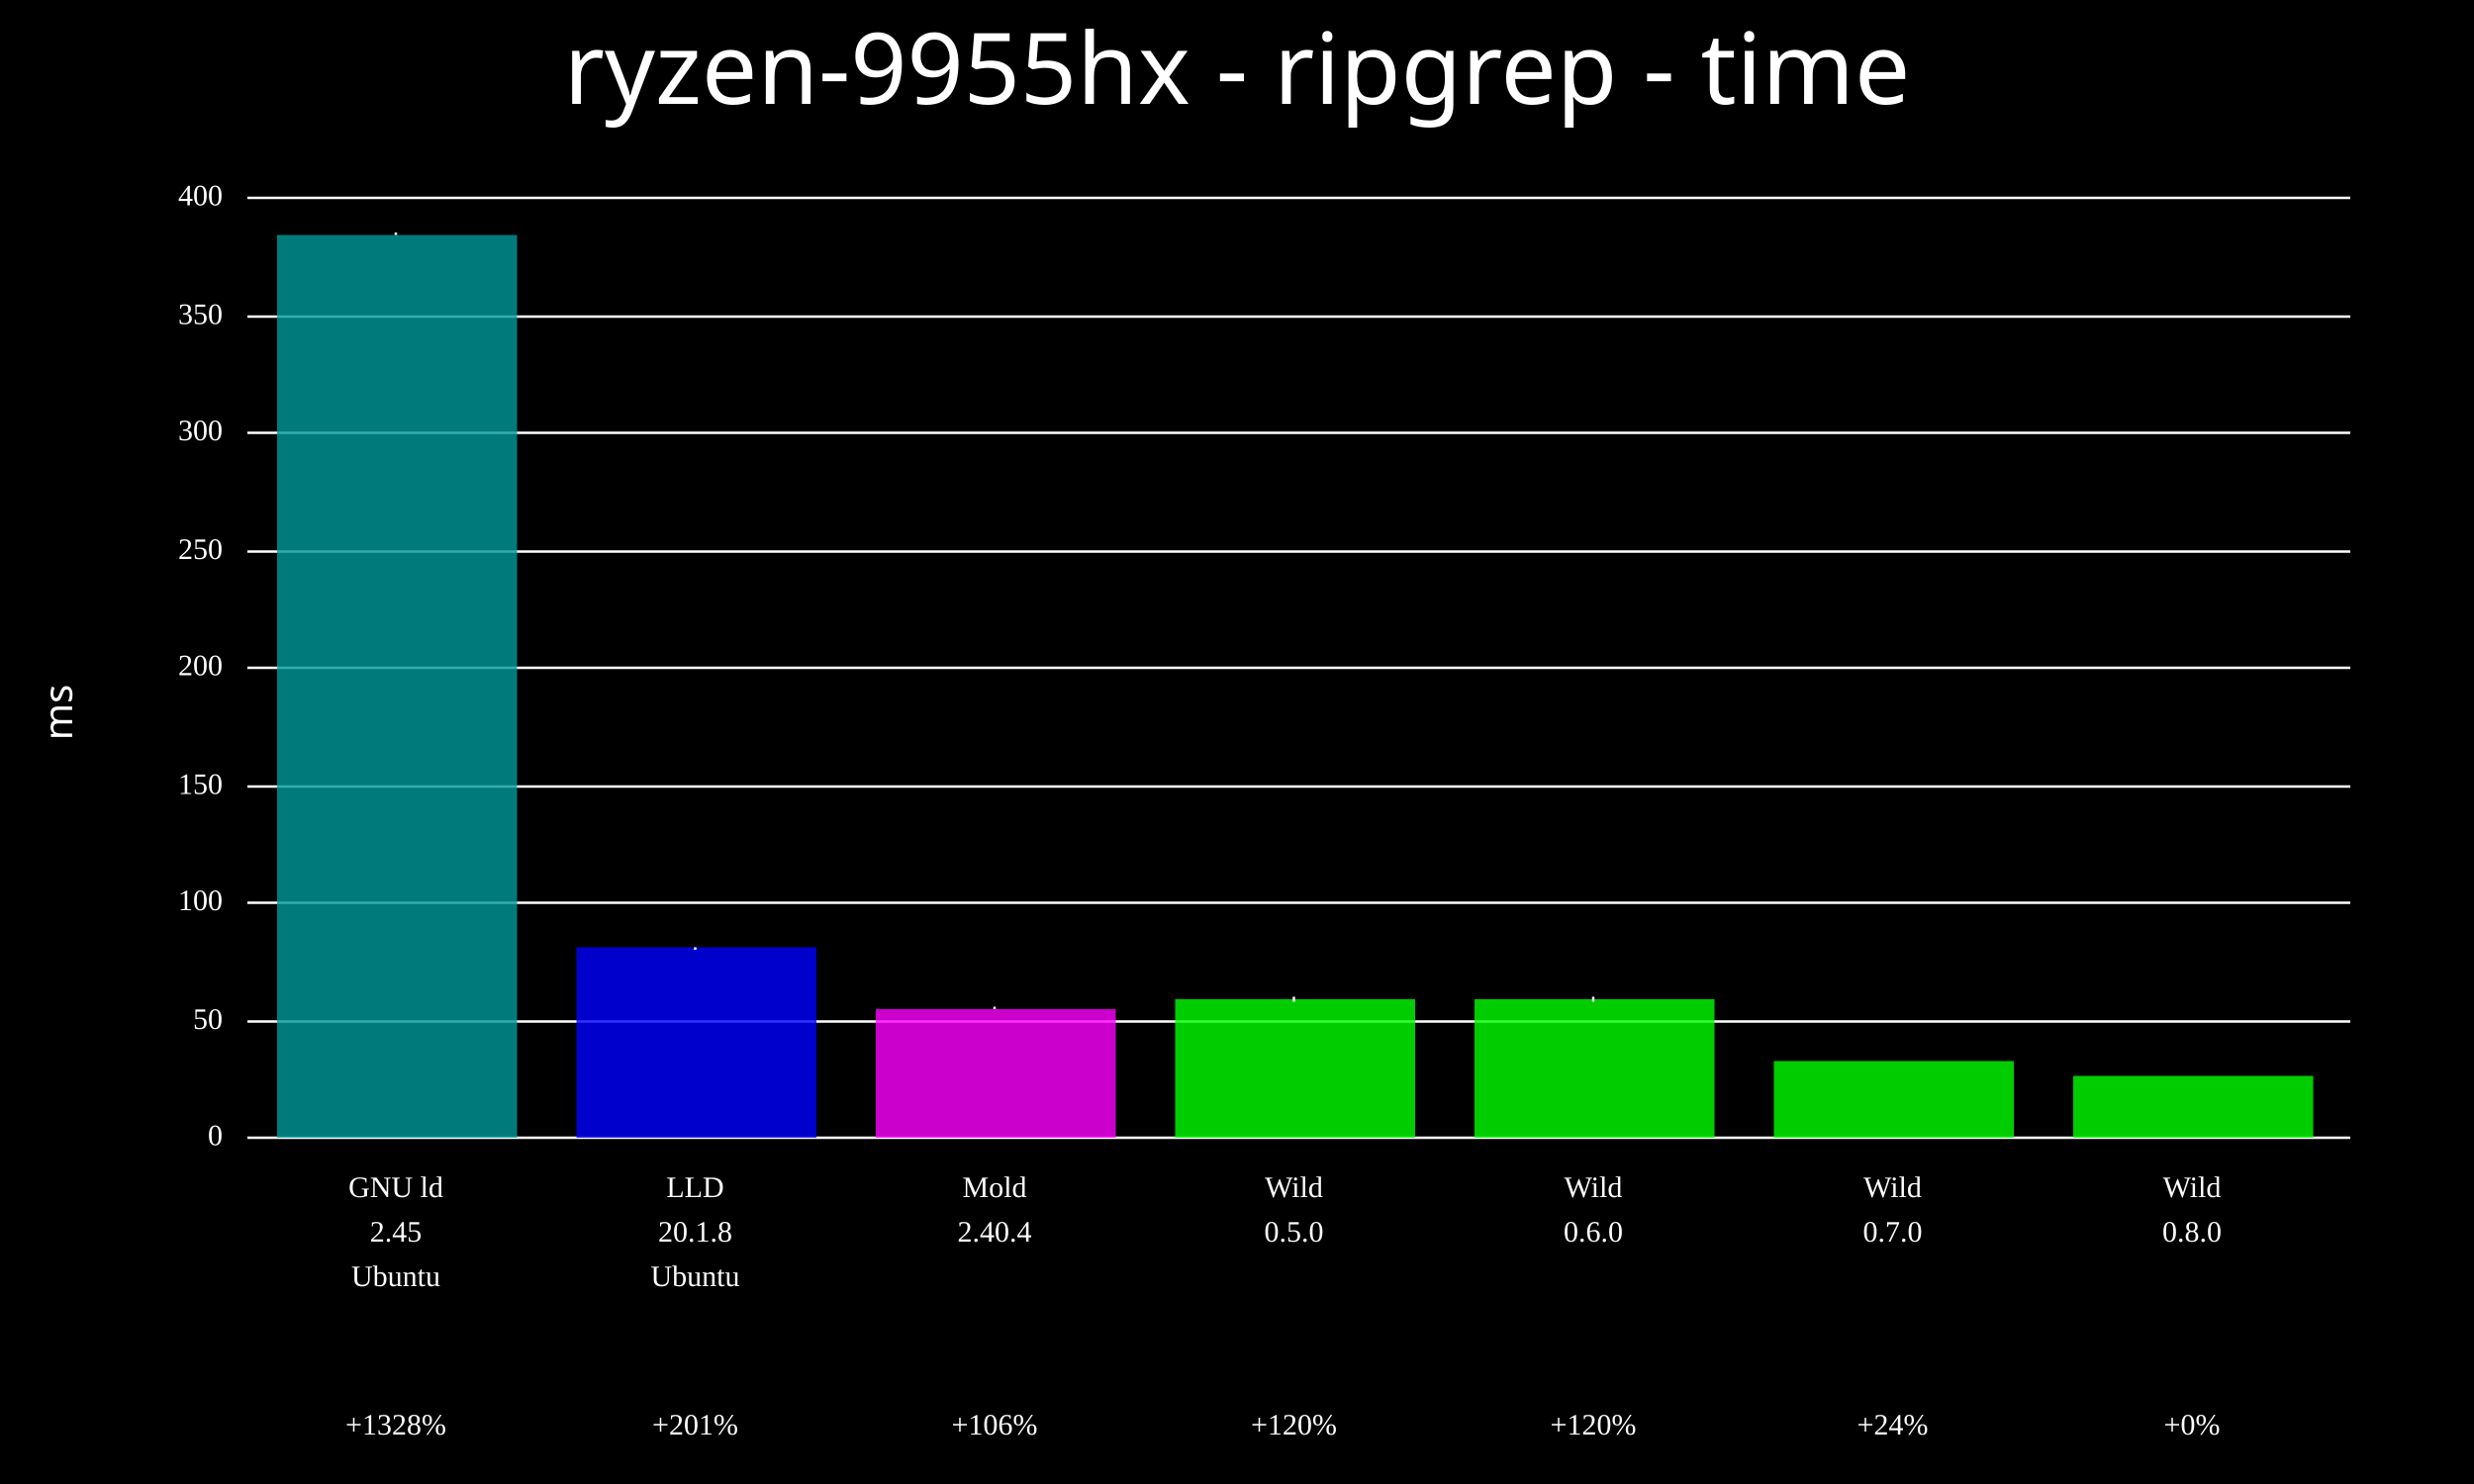
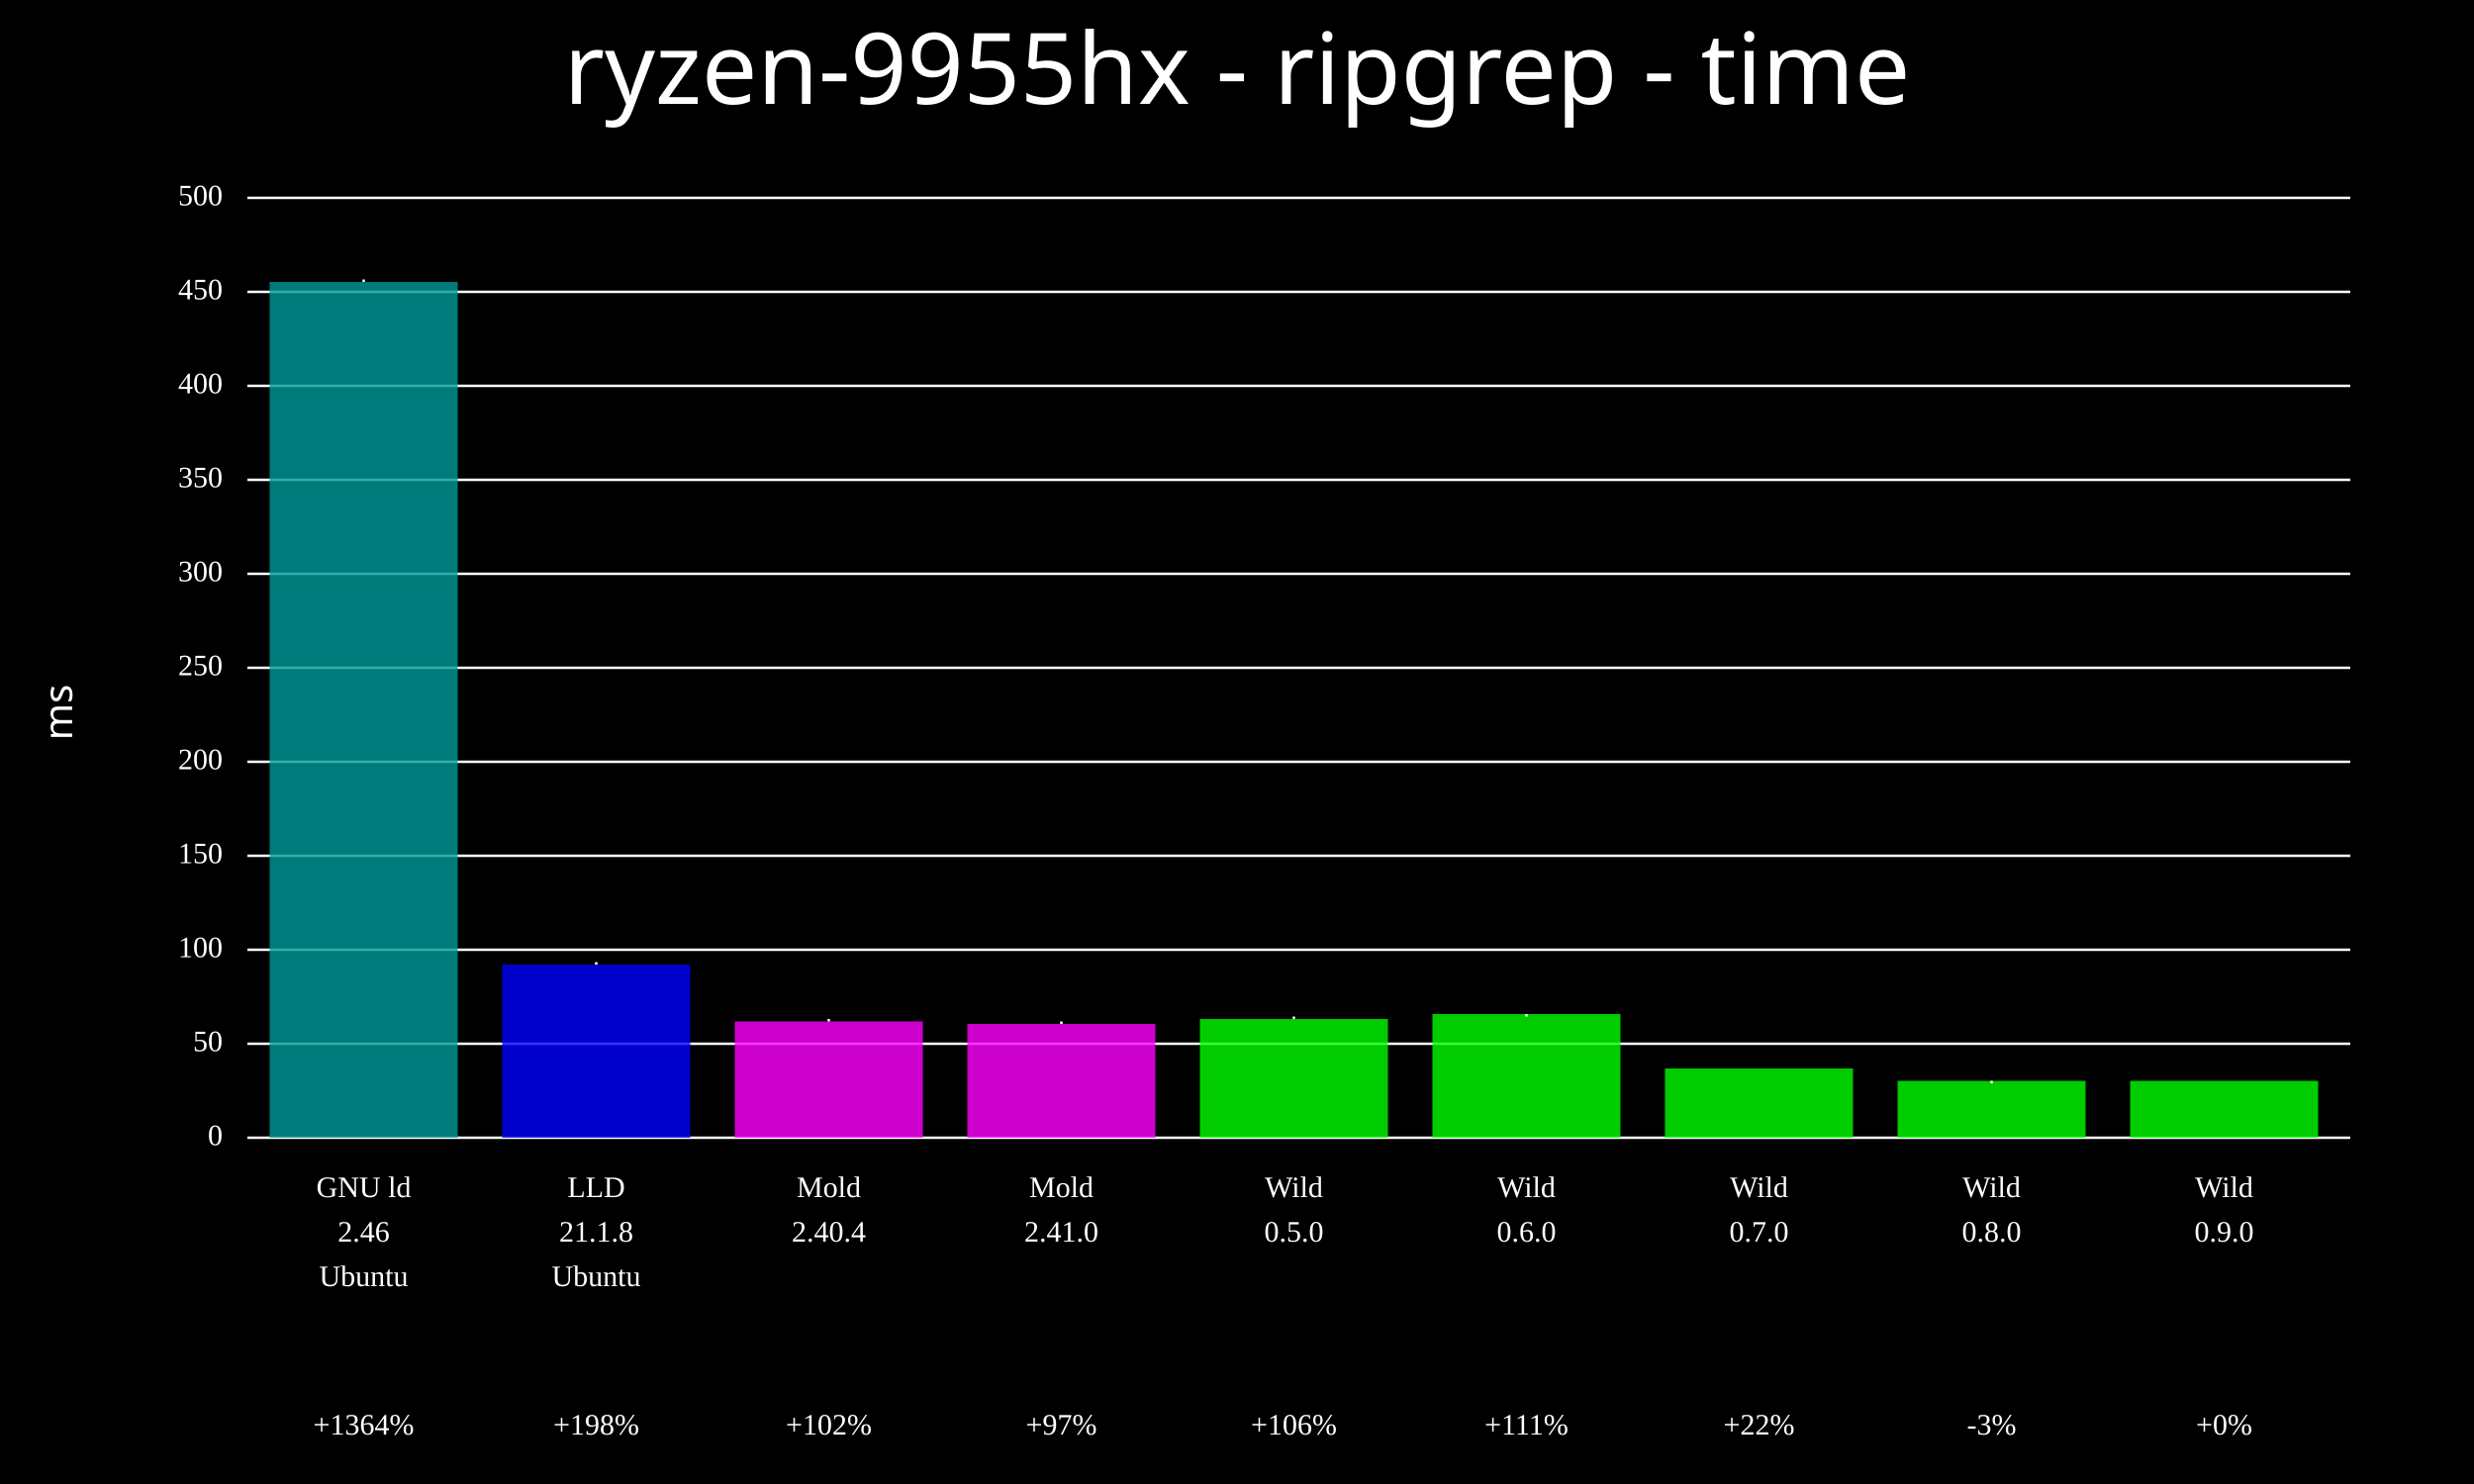
<svg xmlns="http://www.w3.org/2000/svg" width="1000" height="600" viewBox="0 0 1000 600">
  <rect x="0" y="0" width="1000" height="600" fill="#000000" />
  <text x="500" y="10" dy="0.8em" text-anchor="middle" font-family="sans-serif" font-size="40" fill="#FFFFFF">
ryzen-9955hx - ripgrep - time</text>
  <text x="5" y="300" dy="0.76em" text-anchor="middle" font-family="sans-serif" font-size="16" fill="#FFFFFF" transform="rotate(270, 5, 288)">ms</text>
  <line x1="100" y1="460" x2="950" y2="460" stroke="#FFFFFF" />
  <text x="90" y="460" dy="0.5ex" text-anchor="end" fill="#FFFFFF">0</text>
-   <line x1="100" y1="413" x2="950" y2="413" stroke="#FFFFFF" />
-   <text x="90" y="413" dy="0.5ex" text-anchor="end" fill="#FFFFFF">50</text>
-   <line x1="100" y1="365" x2="950" y2="365" stroke="#FFFFFF" />
-   <text x="90" y="365" dy="0.5ex" text-anchor="end" fill="#FFFFFF">100</text>
-   <line x1="100" y1="318" x2="950" y2="318" stroke="#FFFFFF" />
-   <text x="90" y="318" dy="0.5ex" text-anchor="end" fill="#FFFFFF">150</text>
+   <line x1="100" y1="422" x2="950" y2="422" stroke="#FFFFFF" />
+   <text x="90" y="422" dy="0.5ex" text-anchor="end" fill="#FFFFFF">50</text>
+   <line x1="100" y1="384" x2="950" y2="384" stroke="#FFFFFF" />
+   <text x="90" y="384" dy="0.5ex" text-anchor="end" fill="#FFFFFF">100</text>
+   <line x1="100" y1="346" x2="950" y2="346" stroke="#FFFFFF" />
+   <text x="90" y="346" dy="0.5ex" text-anchor="end" fill="#FFFFFF">150</text>
+   <line x1="100" y1="308" x2="950" y2="308" stroke="#FFFFFF" />
+   <text x="90" y="308" dy="0.5ex" text-anchor="end" fill="#FFFFFF">200</text>
  <line x1="100" y1="270" x2="950" y2="270" stroke="#FFFFFF" />
-   <text x="90" y="270" dy="0.5ex" text-anchor="end" fill="#FFFFFF">200</text>
-   <line x1="100" y1="223" x2="950" y2="223" stroke="#FFFFFF" />
-   <text x="90" y="223" dy="0.5ex" text-anchor="end" fill="#FFFFFF">250</text>
-   <line x1="100" y1="175" x2="950" y2="175" stroke="#FFFFFF" />
-   <text x="90" y="175" dy="0.5ex" text-anchor="end" fill="#FFFFFF">300</text>
-   <line x1="100" y1="128" x2="950" y2="128" stroke="#FFFFFF" />
-   <text x="90" y="128" dy="0.5ex" text-anchor="end" fill="#FFFFFF">350</text>
+   <text x="90" y="270" dy="0.5ex" text-anchor="end" fill="#FFFFFF">250</text>
+   <line x1="100" y1="232" x2="950" y2="232" stroke="#FFFFFF" />
+   <text x="90" y="232" dy="0.5ex" text-anchor="end" fill="#FFFFFF">300</text>
+   <line x1="100" y1="194" x2="950" y2="194" stroke="#FFFFFF" />
+   <text x="90" y="194" dy="0.5ex" text-anchor="end" fill="#FFFFFF">350</text>
+   <line x1="100" y1="156" x2="950" y2="156" stroke="#FFFFFF" />
+   <text x="90" y="156" dy="0.5ex" text-anchor="end" fill="#FFFFFF">400</text>
+   <line x1="100" y1="118" x2="950" y2="118" stroke="#FFFFFF" />
+   <text x="90" y="118" dy="0.5ex" text-anchor="end" fill="#FFFFFF">450</text>
  <line x1="100" y1="80" x2="950" y2="80" stroke="#FFFFFF" />
-   <text x="90" y="80" dy="0.5ex" text-anchor="end" fill="#FFFFFF">400</text>
-   <rect fill="#009999" opacity="0.8" x="112" y="95" width="97" height="365" />
-   <line stroke="#FFFFFF" x1="160" y1="94" x2="160" y2="95" />
-   <text x="160" y="484" fill="#FFFFFF" text-anchor="middle">GNU ld</text>
-   <text x="160" y="502" fill="#FFFFFF" text-anchor="middle">2.45</text>
-   <text x="160" y="520" fill="#FFFFFF" text-anchor="middle">Ubuntu</text>
-   <text x="160" y="580" fill="#FFFFFF" text-anchor="middle">+1328%</text>
-   <rect fill="#0000FF" opacity="0.8" x="233" y="383" width="97" height="77" />
-   <line stroke="#FFFFFF" x1="281" y1="383" x2="281" y2="384" />
-   <text x="281" y="484" fill="#FFFFFF" text-anchor="middle">LLD</text>
-   <text x="281" y="502" fill="#FFFFFF" text-anchor="middle">20.1.8</text>
-   <text x="281" y="520" fill="#FFFFFF" text-anchor="middle">Ubuntu</text>
-   <text x="281" y="580" fill="#FFFFFF" text-anchor="middle">+201%</text>
-   <rect fill="#FF00FF" opacity="0.8" x="354" y="408" width="97" height="52" />
-   <line stroke="#FFFFFF" x1="402" y1="407" x2="402" y2="408" />
-   <text x="402" y="484" fill="#FFFFFF" text-anchor="middle">Mold</text>
-   <text x="402" y="502" fill="#FFFFFF" text-anchor="middle">2.40.4</text>
-   <text x="402" y="580" fill="#FFFFFF" text-anchor="middle">+106%</text>
-   <rect fill="#00FF00" opacity="0.8" x="475" y="404" width="97" height="56" />
-   <line stroke="#FFFFFF" x1="523" y1="403" x2="523" y2="405" />
+   <text x="90" y="80" dy="0.5ex" text-anchor="end" fill="#FFFFFF">500</text>
+   <rect fill="#009999" opacity="0.8" x="109" y="114" width="76" height="346" />
+   <line stroke="#FFFFFF" x1="147" y1="113" x2="147" y2="114" />
+   <text x="147" y="484" fill="#FFFFFF" text-anchor="middle">GNU ld</text>
+   <text x="147" y="502" fill="#FFFFFF" text-anchor="middle">2.46</text>
+   <text x="147" y="520" fill="#FFFFFF" text-anchor="middle">Ubuntu</text>
+   <text x="147" y="580" fill="#FFFFFF" text-anchor="middle">+1364%</text>
+   <rect fill="#0000FF" opacity="0.8" x="203" y="390" width="76" height="70" />
+   <line stroke="#FFFFFF" x1="241" y1="389" x2="241" y2="390" />
+   <text x="241" y="484" fill="#FFFFFF" text-anchor="middle">LLD</text>
+   <text x="241" y="502" fill="#FFFFFF" text-anchor="middle">21.1.8</text>
+   <text x="241" y="520" fill="#FFFFFF" text-anchor="middle">Ubuntu</text>
+   <text x="241" y="580" fill="#FFFFFF" text-anchor="middle">+198%</text>
+   <rect fill="#FF00FF" opacity="0.8" x="297" y="413" width="76" height="47" />
+   <line stroke="#FFFFFF" x1="335" y1="412" x2="335" y2="413" />
+   <text x="335" y="484" fill="#FFFFFF" text-anchor="middle">Mold</text>
+   <text x="335" y="502" fill="#FFFFFF" text-anchor="middle">2.40.4</text>
+   <text x="335" y="580" fill="#FFFFFF" text-anchor="middle">+102%</text>
+   <rect fill="#FF00FF" opacity="0.8" x="391" y="414" width="76" height="46" />
+   <line stroke="#FFFFFF" x1="429" y1="413" x2="429" y2="414" />
+   <text x="429" y="484" fill="#FFFFFF" text-anchor="middle">Mold</text>
+   <text x="429" y="502" fill="#FFFFFF" text-anchor="middle">2.41.0</text>
+   <text x="429" y="580" fill="#FFFFFF" text-anchor="middle">+97%</text>
+   <rect fill="#00FF00" opacity="0.8" x="485" y="412" width="76" height="48" />
+   <line stroke="#FFFFFF" x1="523" y1="411" x2="523" y2="412" />
  <text x="523" y="484" fill="#FFFFFF" text-anchor="middle">Wild</text>
  <text x="523" y="502" fill="#FFFFFF" text-anchor="middle">0.5.0</text>
-   <text x="523" y="580" fill="#FFFFFF" text-anchor="middle">+120%</text>
-   <rect fill="#00FF00" opacity="0.8" x="596" y="404" width="97" height="56" />
-   <line stroke="#FFFFFF" x1="644" y1="403" x2="644" y2="405" />
-   <text x="644" y="484" fill="#FFFFFF" text-anchor="middle">Wild</text>
-   <text x="644" y="502" fill="#FFFFFF" text-anchor="middle">0.6.0</text>
-   <text x="644" y="580" fill="#FFFFFF" text-anchor="middle">+120%</text>
-   <rect fill="#00FF00" opacity="0.8" x="717" y="429" width="97" height="31" />
-   <line stroke="#FFFFFF" x1="765" y1="429" x2="765" y2="429" />
-   <text x="765" y="484" fill="#FFFFFF" text-anchor="middle">Wild</text>
-   <text x="765" y="502" fill="#FFFFFF" text-anchor="middle">0.7.0</text>
-   <text x="765" y="580" fill="#FFFFFF" text-anchor="middle">+24%</text>
-   <rect fill="#00FF00" opacity="0.8" x="838" y="435" width="97" height="25" />
-   <line stroke="#FFFFFF" x1="886" y1="435" x2="886" y2="435" />
-   <text x="886" y="484" fill="#FFFFFF" text-anchor="middle">Wild</text>
-   <text x="886" y="502" fill="#FFFFFF" text-anchor="middle">0.8.0</text>
-   <text x="886" y="580" fill="#FFFFFF" text-anchor="middle">+0%</text>
+   <text x="523" y="580" fill="#FFFFFF" text-anchor="middle">+106%</text>
+   <rect fill="#00FF00" opacity="0.8" x="579" y="410" width="76" height="50" />
+   <line stroke="#FFFFFF" x1="617" y1="410" x2="617" y2="411" />
+   <text x="617" y="484" fill="#FFFFFF" text-anchor="middle">Wild</text>
+   <text x="617" y="502" fill="#FFFFFF" text-anchor="middle">0.6.0</text>
+   <text x="617" y="580" fill="#FFFFFF" text-anchor="middle">+111%</text>
+   <rect fill="#00FF00" opacity="0.8" x="673" y="432" width="76" height="28" />
+   <line stroke="#FFFFFF" x1="711" y1="432" x2="711" y2="432" />
+   <text x="711" y="484" fill="#FFFFFF" text-anchor="middle">Wild</text>
+   <text x="711" y="502" fill="#FFFFFF" text-anchor="middle">0.7.0</text>
+   <text x="711" y="580" fill="#FFFFFF" text-anchor="middle">+22%</text>
+   <rect fill="#00FF00" opacity="0.8" x="767" y="437" width="76" height="23" />
+   <line stroke="#FFFFFF" x1="805" y1="437" x2="805" y2="438" />
+   <text x="805" y="484" fill="#FFFFFF" text-anchor="middle">Wild</text>
+   <text x="805" y="502" fill="#FFFFFF" text-anchor="middle">0.8.0</text>
+   <text x="805" y="580" fill="#FFFFFF" text-anchor="middle">-3%</text>
+   <rect fill="#00FF00" opacity="0.8" x="861" y="437" width="76" height="23" />
+   <line stroke="#FFFFFF" x1="899" y1="437" x2="899" y2="437" />
+   <text x="899" y="484" fill="#FFFFFF" text-anchor="middle">Wild</text>
+   <text x="899" y="502" fill="#FFFFFF" text-anchor="middle">0.9.0</text>
+   <text x="899" y="580" fill="#FFFFFF" text-anchor="middle">+0%</text>
</svg>
